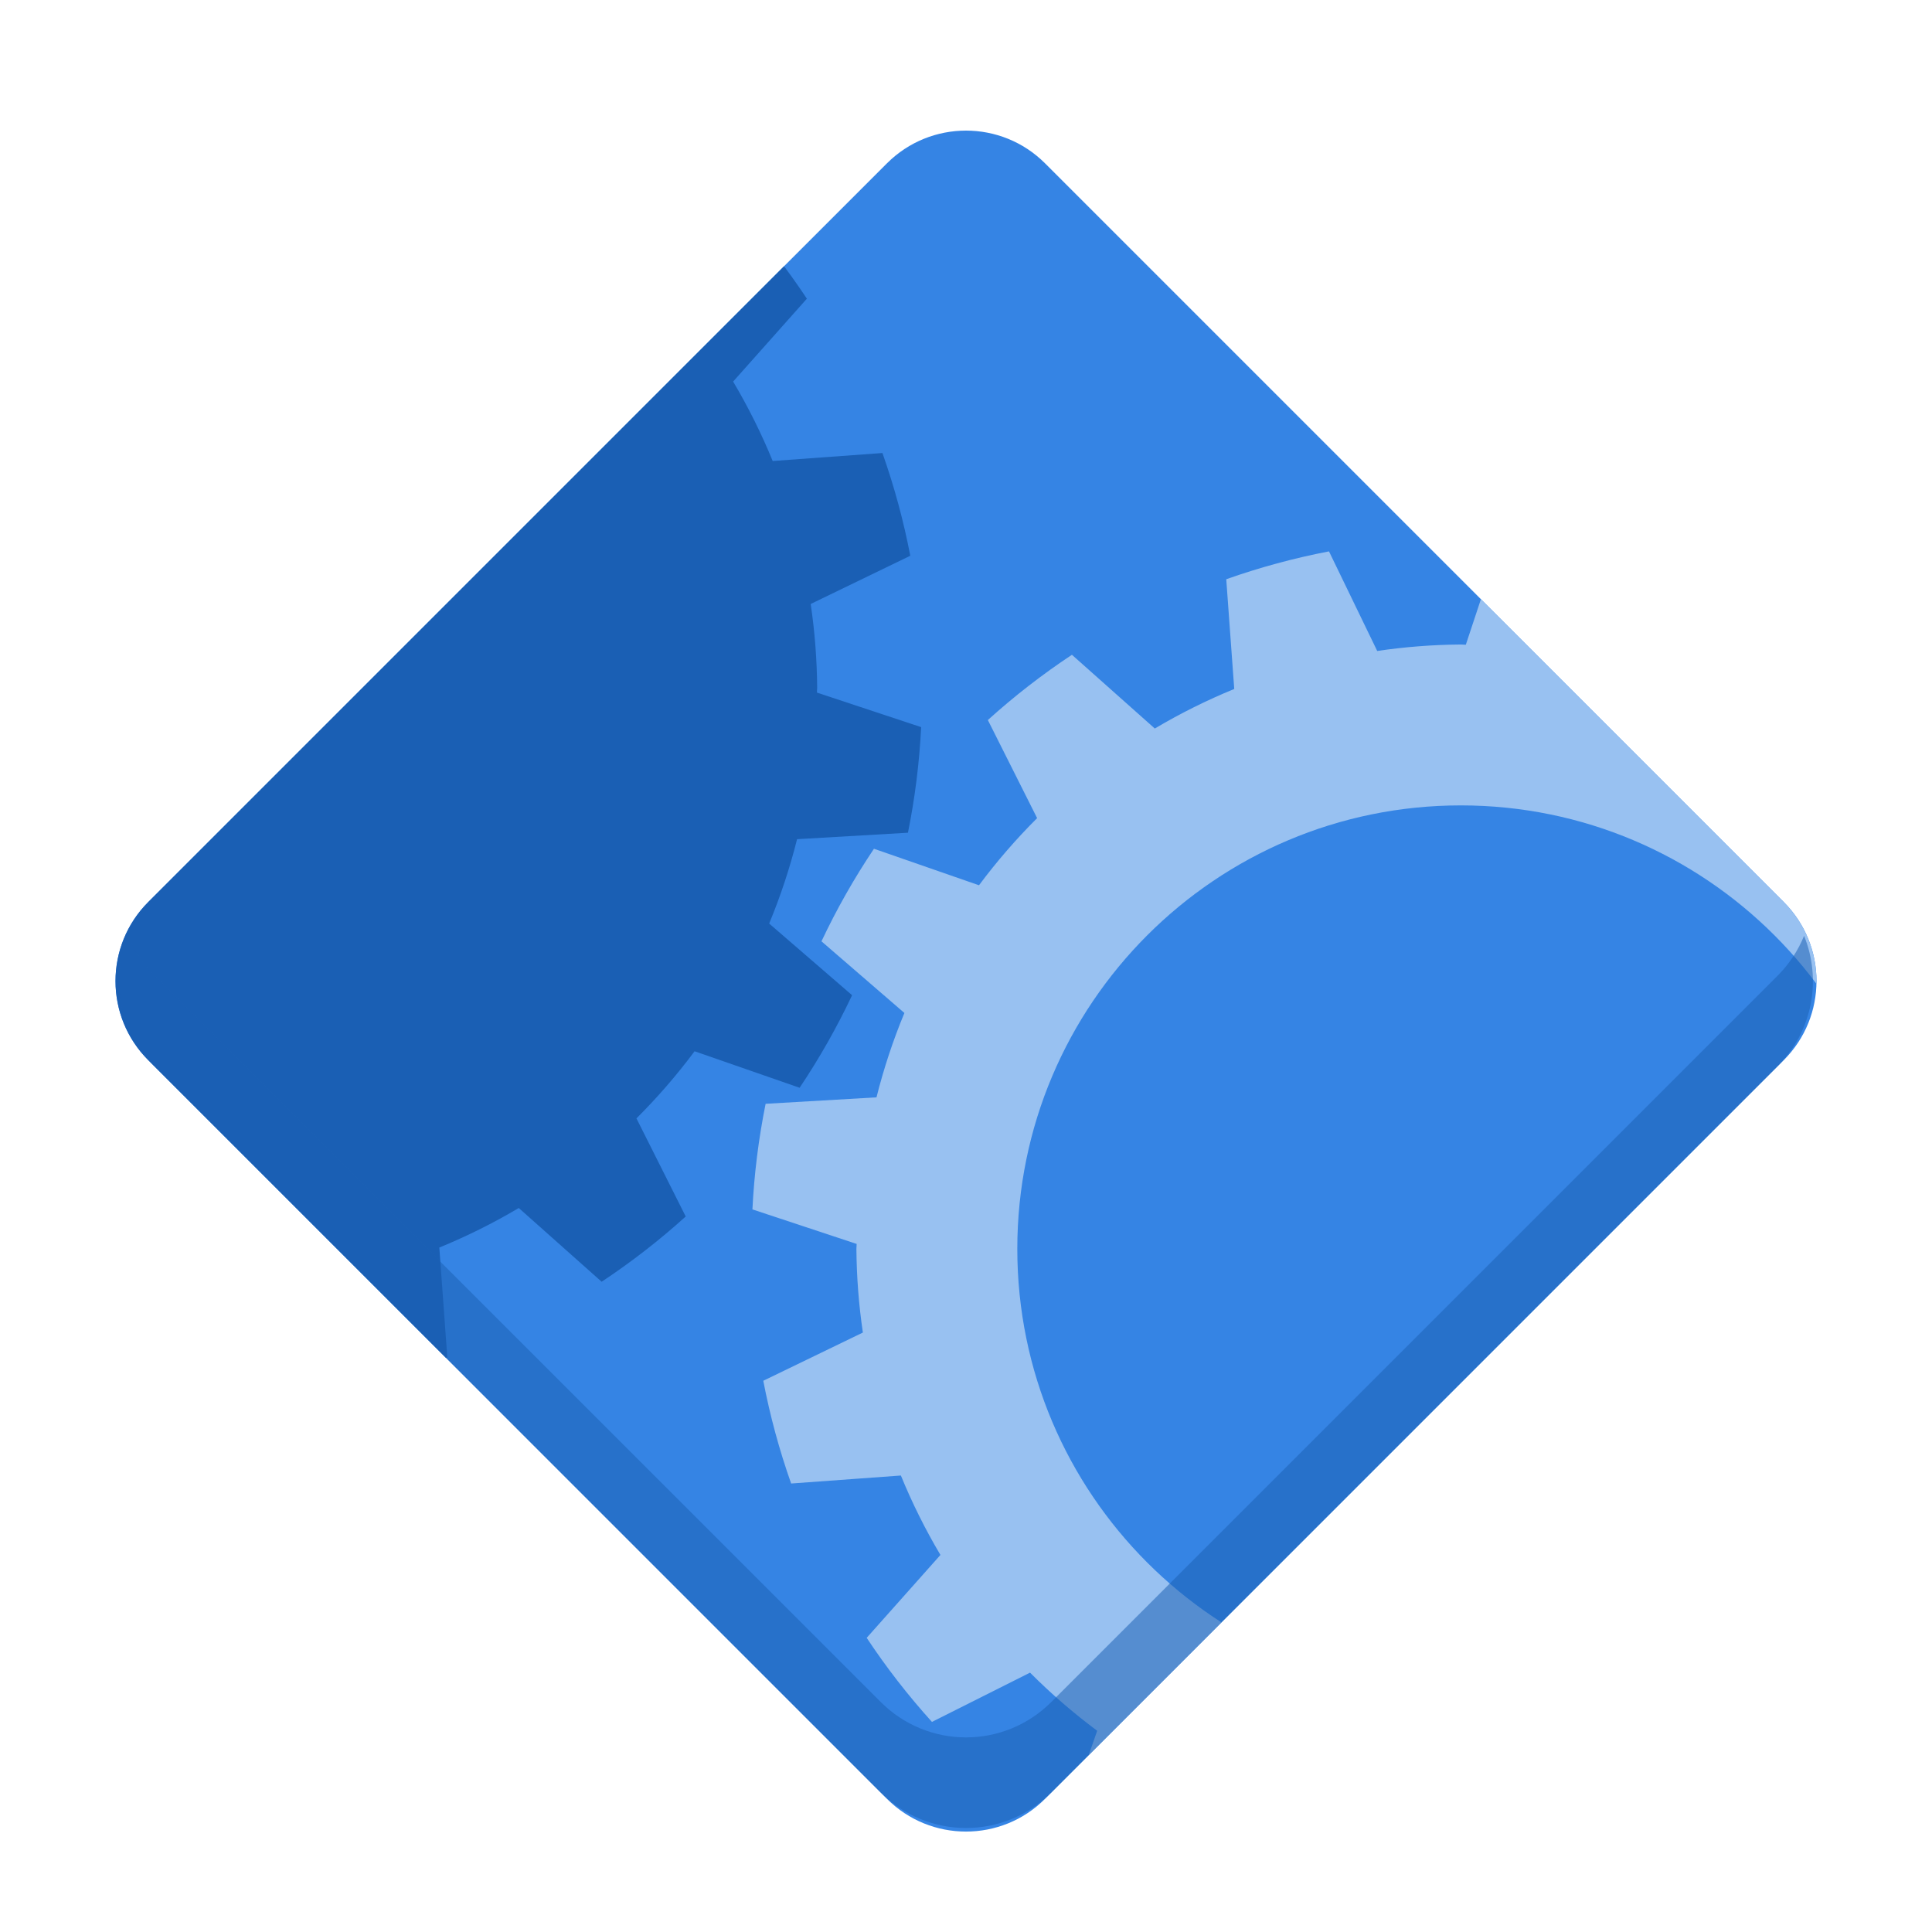
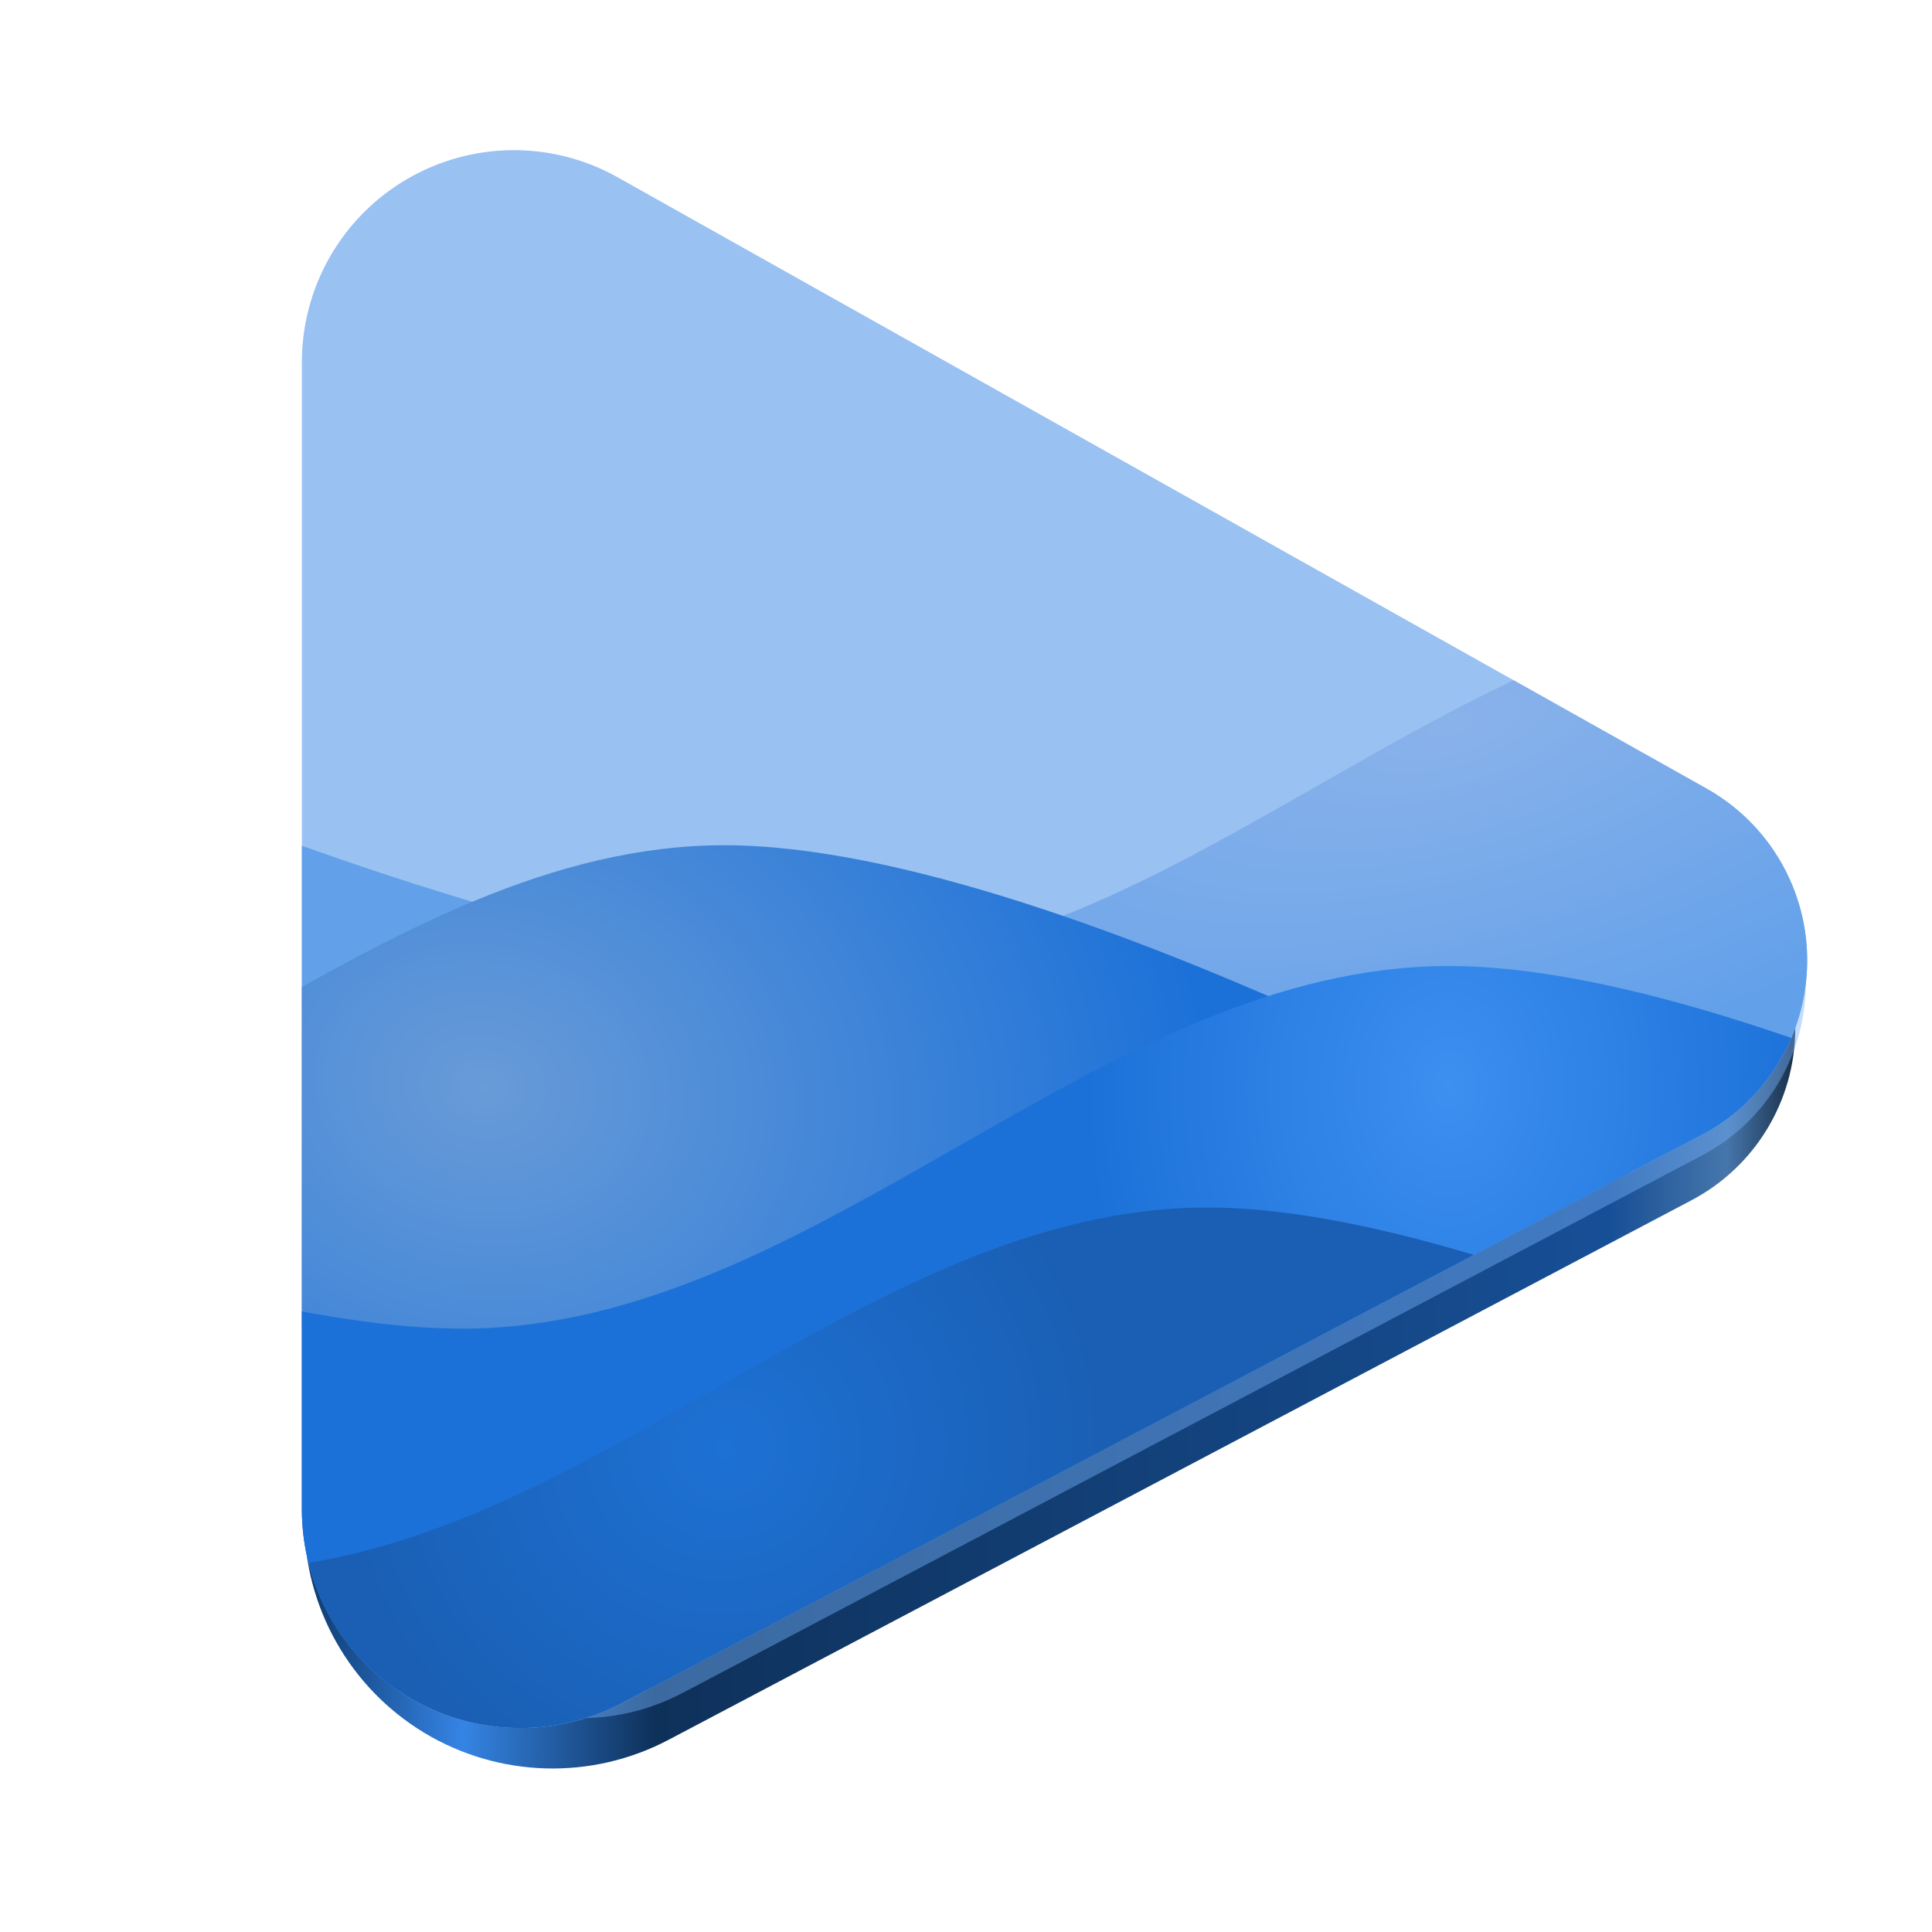
- <svg xmlns="http://www.w3.org/2000/svg" width="33.75mm" height="33.75mm" viewBox="0 0 33.75 33.75" version="1.1" id="svg974">
-   <defs id="defs968">
-     <clipPath clipPathUnits="userSpaceOnUse" id="clipPath18689">
-       <rect clip-path="none" transform="rotate(45)" ry="32" rx="32" y="123.999" x="486.037" height="362.943" width="362.943" id="rect18691" style="display:inline;opacity:1;vector-effect:none;fill:#4a86cf;fill-opacity:1;stroke:none;stroke-width:26.067;stroke-linecap:butt;stroke-linejoin:miter;stroke-miterlimit:4;stroke-dasharray:none;stroke-dashoffset:0;stroke-opacity:1;marker:none;marker-start:none;marker-mid:none;marker-end:none;paint-order:normal;enable-background:new" />
-     </clipPath>
-     <clipPath clipPathUnits="userSpaceOnUse" id="clipPath18689-3">
-       <rect clip-path="none" transform="rotate(45)" ry="32" rx="32" y="123.999" x="486.037" height="362.943" width="362.943" id="rect18691-6" style="display:inline;opacity:1;vector-effect:none;fill:#4a86cf;fill-opacity:1;stroke:none;stroke-width:26.067;stroke-linecap:butt;stroke-linejoin:miter;stroke-miterlimit:4;stroke-dasharray:none;stroke-dashoffset:0;stroke-opacity:1;marker:none;marker-start:none;marker-mid:none;marker-end:none;paint-order:normal;enable-background:new" />
-     </clipPath>
-   </defs>
-   <g id="layer1" transform="translate(-61.81982,-103.944)">
-     <g transform="matrix(0.2636723,0,0,0.2636723,61.81982,-529.397)" style="display:inline;stroke-width:0.25;enable-background:new" id="g1836">
-       <g transform="matrix(0.25,0,0,0.25,0,2295)" id="g18818" style="stroke-width:0.25">
-         <g style="stroke-width:0.27" transform="matrix(0.9260519,0,0,0.9260519,18.93073,50.87633)" id="g18590">
-           <g style="stroke-width:0.27" id="g18681" clip-path="url(#clipPath18689-3)">
-             <rect style="opacity:1;vector-effect:none;fill:#3584e4;fill-opacity:1;stroke:none;stroke-width:8.221;stroke-linecap:butt;stroke-linejoin:miter;stroke-miterlimit:4;stroke-dasharray:none;stroke-dashoffset:0;stroke-opacity:1;marker:none;marker-start:none;marker-mid:none;marker-end:none;paint-order:normal" id="rect18571" width="424" height="424" x="458.337" y="90.642" rx="10.092" ry="10.092" transform="matrix(0.6052817,0.6052817,-0.6052817,0.6052817,33.44063,99.07363)" clip-path="none" />
-             <circle style="opacity:1;vector-effect:none;fill:#f66151;fill-opacity:1;stroke:none;stroke-width:7.037;stroke-linecap:butt;stroke-linejoin:miter;stroke-miterlimit:4;stroke-dasharray:none;stroke-dashoffset:0;stroke-opacity:1;marker:none;marker-start:none;marker-mid:none;marker-end:none;paint-order:normal" id="path18706" cx="0" cy="0" r="0" transform="translate(0,-212)" />
-             <circle style="opacity:1;vector-effect:none;fill:#f66151;fill-opacity:1;stroke:none;stroke-width:7.037;stroke-linecap:butt;stroke-linejoin:miter;stroke-miterlimit:4;stroke-dasharray:none;stroke-dashoffset:0;stroke-opacity:1;marker:none;marker-start:none;marker-mid:none;marker-end:none;paint-order:normal" id="path18708" cx="0" cy="0" r="0" transform="translate(0,-212)" />
-             <path style="display:inline;opacity:1;vector-effect:none;fill:#98c1f1;fill-opacity:1;stroke:none;stroke-width:7.037;stroke-linecap:butt;stroke-linejoin:miter;stroke-miterlimit:4;stroke-dasharray:none;stroke-dashoffset:0;stroke-opacity:1;marker:none;marker-start:none;marker-mid:none;marker-end:none;paint-order:normal;enable-background:new" d="m 408.92,561.918 -9.886,29.829 a 172.971,172.971 0 0 0 -1.427,-0.071 172.971,172.971 0 0 0 -23.929,1.852 l -13.801,-28.501 a 203.293,203.293 0 0 0 -29.401,7.972 l 2.286,31.405 a 172.971,172.971 0 0 0 -22.732,11.319 l -23.718,-21.103 a 203.293,203.293 0 0 0 -24.059,18.674 l 14.099,28.073 a 172.971,172.971 0 0 0 -16.636,19.211 l -30.058,-10.448 a 203.293,203.293 0 0 0 -15.017,26.488 l 23.73,20.507 a 172.971,172.971 0 0 0 -7.985,24.143 l -31.73,1.849 a 203.293,203.293 0 0 0 -3.778,30.217 l 29.829,9.886 a 172.971,172.971 0 0 0 -0.071,1.427 172.971,172.971 0 0 0 1.852,23.929 l -28.501,13.801 a 203.293,203.293 0 0 0 7.972,29.401 l 31.405,-2.286 a 172.971,172.971 0 0 0 11.319,22.732 l -21.103,23.718 a 203.293,203.293 0 0 0 18.674,24.059 l 28.073,-14.099 a 172.971,172.971 0 0 0 19.211,16.636 l -10.448,30.058 a 203.293,203.293 0 0 0 26.488,15.017 l 20.507,-23.73 a 172.971,172.971 0 0 0 24.143,7.985 l 1.849,31.73 a 203.293,203.293 0 0 0 30.217,3.778 l 9.886,-29.829 a 172.971,172.971 0 0 0 1.427,0.071 172.971,172.971 0 0 0 23.929,-1.852 l 13.801,28.501 a 203.293,203.293 0 0 0 29.401,-7.972 l -2.286,-31.405 a 172.971,172.971 0 0 0 22.732,-11.319 l 23.718,21.103 A 203.293,203.293 0 0 0 532.96,916 l -14.099,-28.073 a 172.971,172.971 0 0 0 16.636,-19.211 l 30.058,10.448 a 203.293,203.293 0 0 0 15.017,-26.488 l -23.73,-20.507 a 172.971,172.971 0 0 0 7.985,-24.143 l 31.73,-1.849 a 203.293,203.293 0 0 0 3.778,-30.217 l -29.829,-9.886 a 172.971,172.971 0 0 0 0.071,-1.427 172.971,172.971 0 0 0 -1.852,-23.929 l 28.501,-13.801 a 203.293,203.293 0 0 0 -7.972,-29.401 l -31.405,2.286 a 172.971,172.971 0 0 0 -11.319,-22.732 l 21.103,-23.718 a 203.293,203.293 0 0 0 -18.674,-24.059 l -28.073,14.099 a 172.971,172.971 0 0 0 -19.211,-16.636 l 10.448,-30.058 A 203.293,203.293 0 0 0 485.636,581.681 l -20.507,23.73 a 172.971,172.971 0 0 0 -24.143,-7.985 l -1.849,-31.73 a 203.293,203.293 0 0 0 -30.217,-3.778 z M 397.607,637.722 A 126.926,126.926 0 0 1 524.532,764.647 126.926,126.926 0 0 1 397.607,891.572 126.926,126.926 0 0 1 270.682,764.647 126.926,126.926 0 0 1 397.607,637.722 Z" id="path18717-4" />
-             <path id="path18758" d="m 51.748,401.284 -9.886,29.829 c -0.476,-0.026 -0.951,-0.05 -1.427,-0.071 -8.01,0.062 -16.005,0.681 -23.929,1.852 L 2.706,404.392 c -9.986,1.918 -19.814,4.583 -29.401,7.972 l 2.286,31.405 c -7.844,3.211 -15.442,6.994 -22.732,11.319 l -23.718,-21.103 c -8.475,5.614 -16.518,11.857 -24.059,18.674 l 14.099,28.073 c -6.009,5.987 -11.569,12.408 -16.636,19.211 l -30.058,-10.448 c -5.661,8.442 -10.68,17.296 -15.017,26.488 l 23.73,20.507 c -3.25,7.841 -5.919,15.91 -7.985,24.143 l -31.73,1.849 c -2.013,9.964 -3.276,20.064 -3.778,30.217 l 29.829,9.886 c -0.026,0.476 -0.05,0.951 -0.071,1.427 0.062,8.01 0.681,16.005 1.852,23.929 l -28.501,13.801 c 1.918,9.986 4.583,19.814 7.972,29.401 l 31.405,-2.286 c 3.211,7.844 6.994,15.442 11.319,22.732 l -21.103,23.718 c 5.614,8.475 11.857,16.518 18.674,24.059 l 28.073,-14.099 c 5.987,6.009 12.408,11.569 19.211,16.636 l -10.448,30.058 c 8.442,5.661 17.296,10.68 26.488,15.017 l 20.507,-23.73 c 7.841,3.25 15.91,5.919 24.143,7.985 l 1.849,31.73 c 9.964,2.013 20.064,3.276 30.217,3.778 l 9.886,-29.829 c 0.476,0.026 0.951,0.05 1.427,0.071 8.01,-0.062 16.005,-0.681 23.929,-1.852 l 13.801,28.501 c 9.986,-1.918 19.814,-4.583 29.401,-7.972 l -2.286,-31.405 c 7.844,-3.211 15.442,-6.994 22.732,-11.319 l 23.718,21.103 c 8.475,-5.614 16.518,-11.857 24.059,-18.674 l -14.099,-28.073 c 6.009,-5.987 11.569,-12.408 16.636,-19.211 l 30.058,10.448 c 5.661,-8.442 10.68,-17.296 15.017,-26.488 l -23.73,-20.507 c 3.25,-7.841 5.919,-15.91 7.985,-24.143 l 31.73,-1.849 c 2.013,-9.964 3.276,-20.064 3.778,-30.217 l -29.829,-9.886 c 0.026,-0.476 0.05,-0.951 0.071,-1.427 -0.062,-8.01 -0.681,-16.005 -1.852,-23.929 l 28.501,-13.801 c -1.918,-9.986 -4.583,-19.814 -7.972,-29.401 l -31.405,2.286 c -3.211,-7.844 -6.994,-15.442 -11.319,-22.732 l 21.103,-23.718 c -5.614,-8.475 -11.857,-16.518 -18.674,-24.059 l -28.073,14.099 c -5.987,-6.009 -12.408,-11.569 -19.211,-16.636 l 10.448,-30.058 c -8.442,-5.661 -17.296,-10.68 -26.488,-15.017 l -20.507,23.73 c -7.841,-3.25 -15.91,-5.919 -24.143,-7.985 l -1.849,-31.73 c -9.964,-2.013 -20.064,-3.276 -30.217,-3.778 z" style="display:inline;opacity:1;vector-effect:none;fill:#1a5fb4;fill-opacity:1;stroke:none;stroke-width:7.037;stroke-linecap:butt;stroke-linejoin:miter;stroke-miterlimit:4;stroke-dasharray:none;stroke-dashoffset:0;stroke-opacity:1;marker:none;marker-start:none;marker-mid:none;marker-end:none;paint-order:normal;enable-background:new" />
-           </g>
-         </g>
-         <path style="display:inline;opacity:0.534;vector-effect:none;fill:#1a5fb4;fill-opacity:1;stroke:none;stroke-width:1.629;stroke-linecap:butt;stroke-linejoin:miter;stroke-miterlimit:4;stroke-dasharray:none;stroke-dashoffset:0;stroke-opacity:1;marker:none;marker-start:none;marker-mid:none;marker-end:none;paint-order:normal;enable-background:new" clip-path="none" d="m 8.477,2676 c -1.171,2.887 -0.583,6.308 1.766,8.656 l 48.102,48.102 c 3.134,3.134 8.179,3.134 11.312,0 l 48.102,-48.102 c 2.348,-2.348 2.937,-5.77 1.766,-8.656 -0.392,0.966 -0.98,1.871 -1.766,2.656 l -48.102,48.102 c -3.134,3.134 -8.179,3.134 -11.312,0 L 10.242,2678.656 C 9.457,2677.871 8.868,2676.965 8.477,2676 Z" transform="matrix(4,0,0,4,0,-10028)" id="rect18571-6" />
-       </g>
-       <rect y="2402" x="-1.5000001e-06" height="128" width="128" id="rect9125-7-2" style="display:inline;opacity:1;vector-effect:none;fill:none;fill-opacity:1;stroke:none;stroke-width:1.25;stroke-linecap:butt;stroke-linejoin:miter;stroke-miterlimit:4;stroke-dasharray:none;stroke-dashoffset:0;stroke-opacity:1;marker:none;marker-start:none;marker-mid:none;marker-end:none;paint-order:normal;enable-background:new" />
+ <svg xmlns="http://www.w3.org/2000/svg" height="128px" viewBox="0 0 128 128" width="128px">
+   <linearGradient id="a" gradientUnits="userSpaceOnUse" x1="20.155" x2="120.957" y1="112.548" y2="112.548">
+     <stop offset="0" stop-color="#0d3a6e" />
+     <stop offset="0.104" stop-color="#3584e4" />
+     <stop offset="0.23" stop-color="#0e315a" />
+     <stop offset="0.858" stop-color="#174f96" />
+     <stop offset="0.935" stop-color="#4676ab" />
+     <stop offset="1" stop-color="#050f1d" />
+   </linearGradient>
+   <clipPath id="b">
+     <path d="m 20 9 h 100 v 106 h -100 z m 0 0" />
+   </clipPath>
+   <clipPath id="c">
+     <path d="m 20 24 v 76 c 0 5.074 2.656 9.781 7 12.402 c 4.344 2.625 9.746 2.785 14.238 0.418 l 71.523 -37.641 c 4.23 -2.23 6.906 -6.59 6.969 -11.371 c 0.066 -4.781 -2.488 -9.215 -6.66 -11.559 l -72.145 -40.5 c -4.348 -2.445 -9.668 -2.395 -13.973 0.125 c -4.309 2.52 -6.953 7.137 -6.953 12.125 z m 0 0" />
+   </clipPath>
+   <clipPath id="d">
+     <path d="m 20 40 h 100 v 48 h -100 z m 0 0" />
+   </clipPath>
+   <clipPath id="e">
+     <path d="m 20 24 v 76 c 0 5.074 2.656 9.781 7 12.402 c 4.344 2.625 9.746 2.785 14.238 0.418 l 71.523 -37.641 c 4.23 -2.23 6.906 -6.59 6.969 -11.371 c 0.066 -4.781 -2.488 -9.215 -6.66 -11.559 l -72.145 -40.5 c -4.348 -2.445 -9.668 -2.395 -13.973 0.125 c -4.309 2.52 -6.953 7.137 -6.953 12.125 z m 0 0" />
+   </clipPath>
+   <radialGradient id="f" cx="101.246" cy="193.876" gradientTransform="matrix(0.608696 -0.173913 0.0716663 0.250832 20.4779 16.97751)" gradientUnits="userSpaceOnUse" r="92">
+     <stop offset="0" stop-color="#89b2ea" />
+     <stop offset="1" stop-color="#62a0ea" />
+   </radialGradient>
+   <clipPath id="g">
+     <path d="m 20 56 h 92 v 48 h -92 z m 0 0" />
+   </clipPath>
+   <clipPath id="h">
+     <path d="m 20 24 v 76 c 0 5.074 2.656 9.781 7 12.402 c 4.344 2.625 9.746 2.785 14.238 0.418 l 71.523 -37.641 c 4.23 -2.23 6.906 -6.59 6.969 -11.371 c 0.066 -4.781 -2.488 -9.215 -6.66 -11.559 l -72.145 -40.5 c -4.348 -2.445 -9.668 -2.395 -13.973 0.125 c -4.309 2.52 -6.953 7.137 -6.953 12.125 z m 0 0" />
+   </clipPath>
+   <radialGradient id="i" cx="-12.594" cy="246.541" gradientTransform="matrix(0.518664 0.103733 -0.0869565 0.434783 59.97059 -33.88538)" gradientUnits="userSpaceOnUse" r="92">
+     <stop offset="0" stop-color="#689bd8" />
+     <stop offset="1" stop-color="#1c71d8" />
+   </radialGradient>
+   <clipPath id="j">
+     <path d="m 20 64 h 100 v 48 h -100 z m 0 0" />
+   </clipPath>
+   <clipPath id="k">
+     <path d="m 20 24 v 76 c 0 5.074 2.656 9.781 7 12.402 c 4.344 2.625 9.746 2.785 14.238 0.418 l 71.523 -37.641 c 4.23 -2.23 6.906 -6.59 6.969 -11.371 c 0.066 -4.781 -2.488 -9.215 -6.66 -11.559 l -72.145 -40.5 c -4.348 -2.445 -9.668 -2.395 -13.973 0.125 c -4.309 2.52 -6.953 7.137 -6.953 12.125 z m 0 0" />
+   </clipPath>
+   <radialGradient id="l" cx="86" cy="198.667" gradientTransform="matrix(0.00000002 0.347826 -0.26087 0.00000001 147.8261 42.08685)" gradientUnits="userSpaceOnUse" r="92">
+     <stop offset="0" stop-color="#3d8ff0" />
+     <stop offset="1" stop-color="#1c71d8" />
+   </radialGradient>
+   <clipPath id="m">
+     <path d="m 20 80 h 100 v 35 h -100 z m 0 0" />
+   </clipPath>
+   <clipPath id="n">
+     <path d="m 20 24 v 76 c 0 5.074 2.656 9.781 7 12.402 c 4.344 2.625 9.746 2.785 14.238 0.418 l 71.523 -37.641 c 4.23 -2.23 6.906 -6.59 6.969 -11.371 c 0.066 -4.781 -2.488 -9.215 -6.66 -11.559 l -72.145 -40.5 c -4.348 -2.445 -9.668 -2.395 -13.973 0.125 c -4.309 2.52 -6.953 7.137 -6.953 12.125 z m 0 0" />
+   </clipPath>
+   <radialGradient id="o" cx="-6.928" cy="225.544" gradientTransform="matrix(0.26087 -0.0869565 0.0824944 0.247483 31.20118 39.5793)" gradientUnits="userSpaceOnUse" r="92">
+     <stop offset="0" stop-color="#1d71d4" />
+     <stop offset="1" stop-color="#1a5fb4" />
+   </radialGradient>
+   <path d="m 20.156 30.602 v 70.105 c 0 5.77 3.02 11.117 7.957 14.098 c 4.941 2.977 11.078 3.152 16.184 0.461 l 67.777 -35.75 c 4.195 -2.215 6.832 -6.555 6.867 -11.297 c 0.031 -4.746 -2.547 -9.121 -6.711 -11.395 l -71.004 -38.73 c -4.414 -2.406 -9.773 -2.309 -14.098 0.258 c -4.324 2.566 -6.973 7.223 -6.973 12.25 z m 0 0" fill="url(#a)" />
+   <path d="m 24 29.355 v 70 c 0 5.07 2.656 9.773 7 12.395 s 9.742 2.777 14.23 0.41 l 67.539 -35.613 c 4.195 -2.211 6.836 -6.551 6.867 -11.293 c 0.035 -4.746 -2.543 -9.121 -6.707 -11.395 l -67.859 -37.012 c -4.414 -2.41 -9.773 -2.312 -14.098 0.254 c -4.324 2.566 -6.973 7.223 -6.973 12.254 z m 0 0" fill="#76b2fa" fill-opacity="0.439" />
+   <g clip-path="url(#b)">
+     <g clip-path="url(#c)">
+       <path d="m 18 -2 h 117.062 c 3.312 0 6 2.688 6 6 v 106 c 0 3.312 -2.688 6 -6 6 h -117.062 c -3.312 0 -6 -2.688 -6 -6 v -106 c 0 -3.312 2.688 -6 6 -6 z m 0 0" fill="#99c1f1" />
+     </g>
+   </g>
+   <g clip-path="url(#d)">
+     <g clip-path="url(#e)">
+       <path d="m 0 48 s 36.602 16.781 56 16 c 22.766 -0.918 41.215 -24 64 -24 s 64 24 64 24 v 24 h -184 z m 0 0" fill="url(#f)" />
+     </g>
+   </g>
+   <g clip-path="url(#g)">
+     <g clip-path="url(#h)">
+       <path d="m -72 64 s 36.602 16.781 56 16 c 22.766 -0.918 41.215 -24 64 -24 s 64 24 64 24 v 24 h -184 z m 0 0" fill="url(#i)" />
+     </g>
+   </g>
+   <g clip-path="url(#j)">
+     <g clip-path="url(#k)">
+       <path d="m -24 72 s 36.602 16.781 56 16 c 22.766 -0.918 41.215 -24 64 -24 s 64 24 64 24 v 24 h -184 z m 0 0" fill="url(#l)" />
+     </g>
+   </g>
+   <g clip-path="url(#m)">
+     <g clip-path="url(#n)">
+       <path d="m -40 88 s 36.602 16.781 56 16 c 22.766 -0.918 41.215 -24 64 -24 s 64 24 64 24 v 24 h -184 z m 0 0" fill="url(#o)" />
    </g>
  </g>
</svg>
